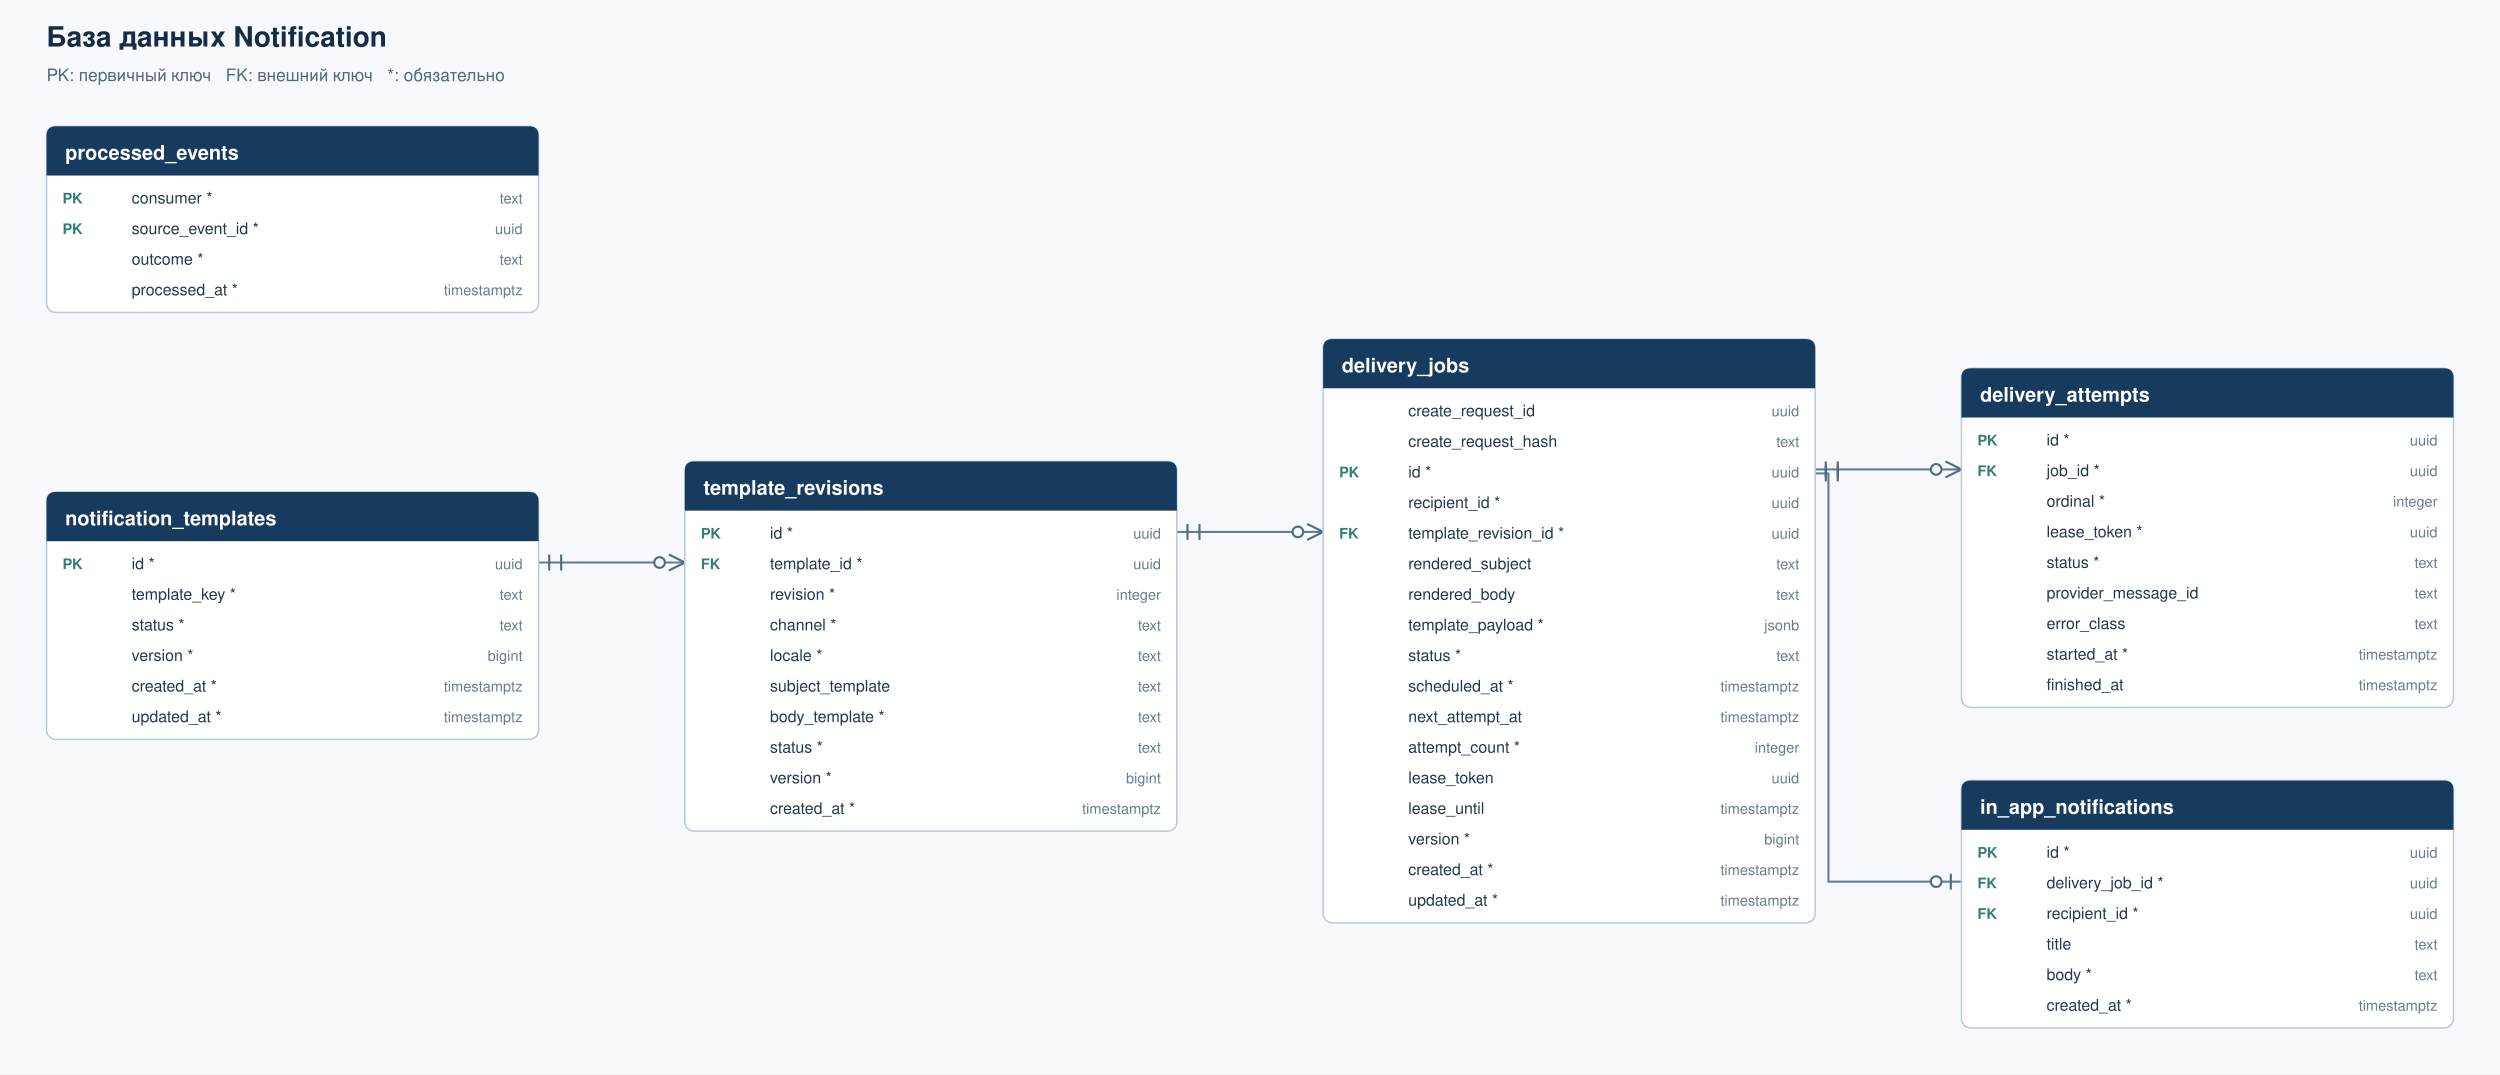
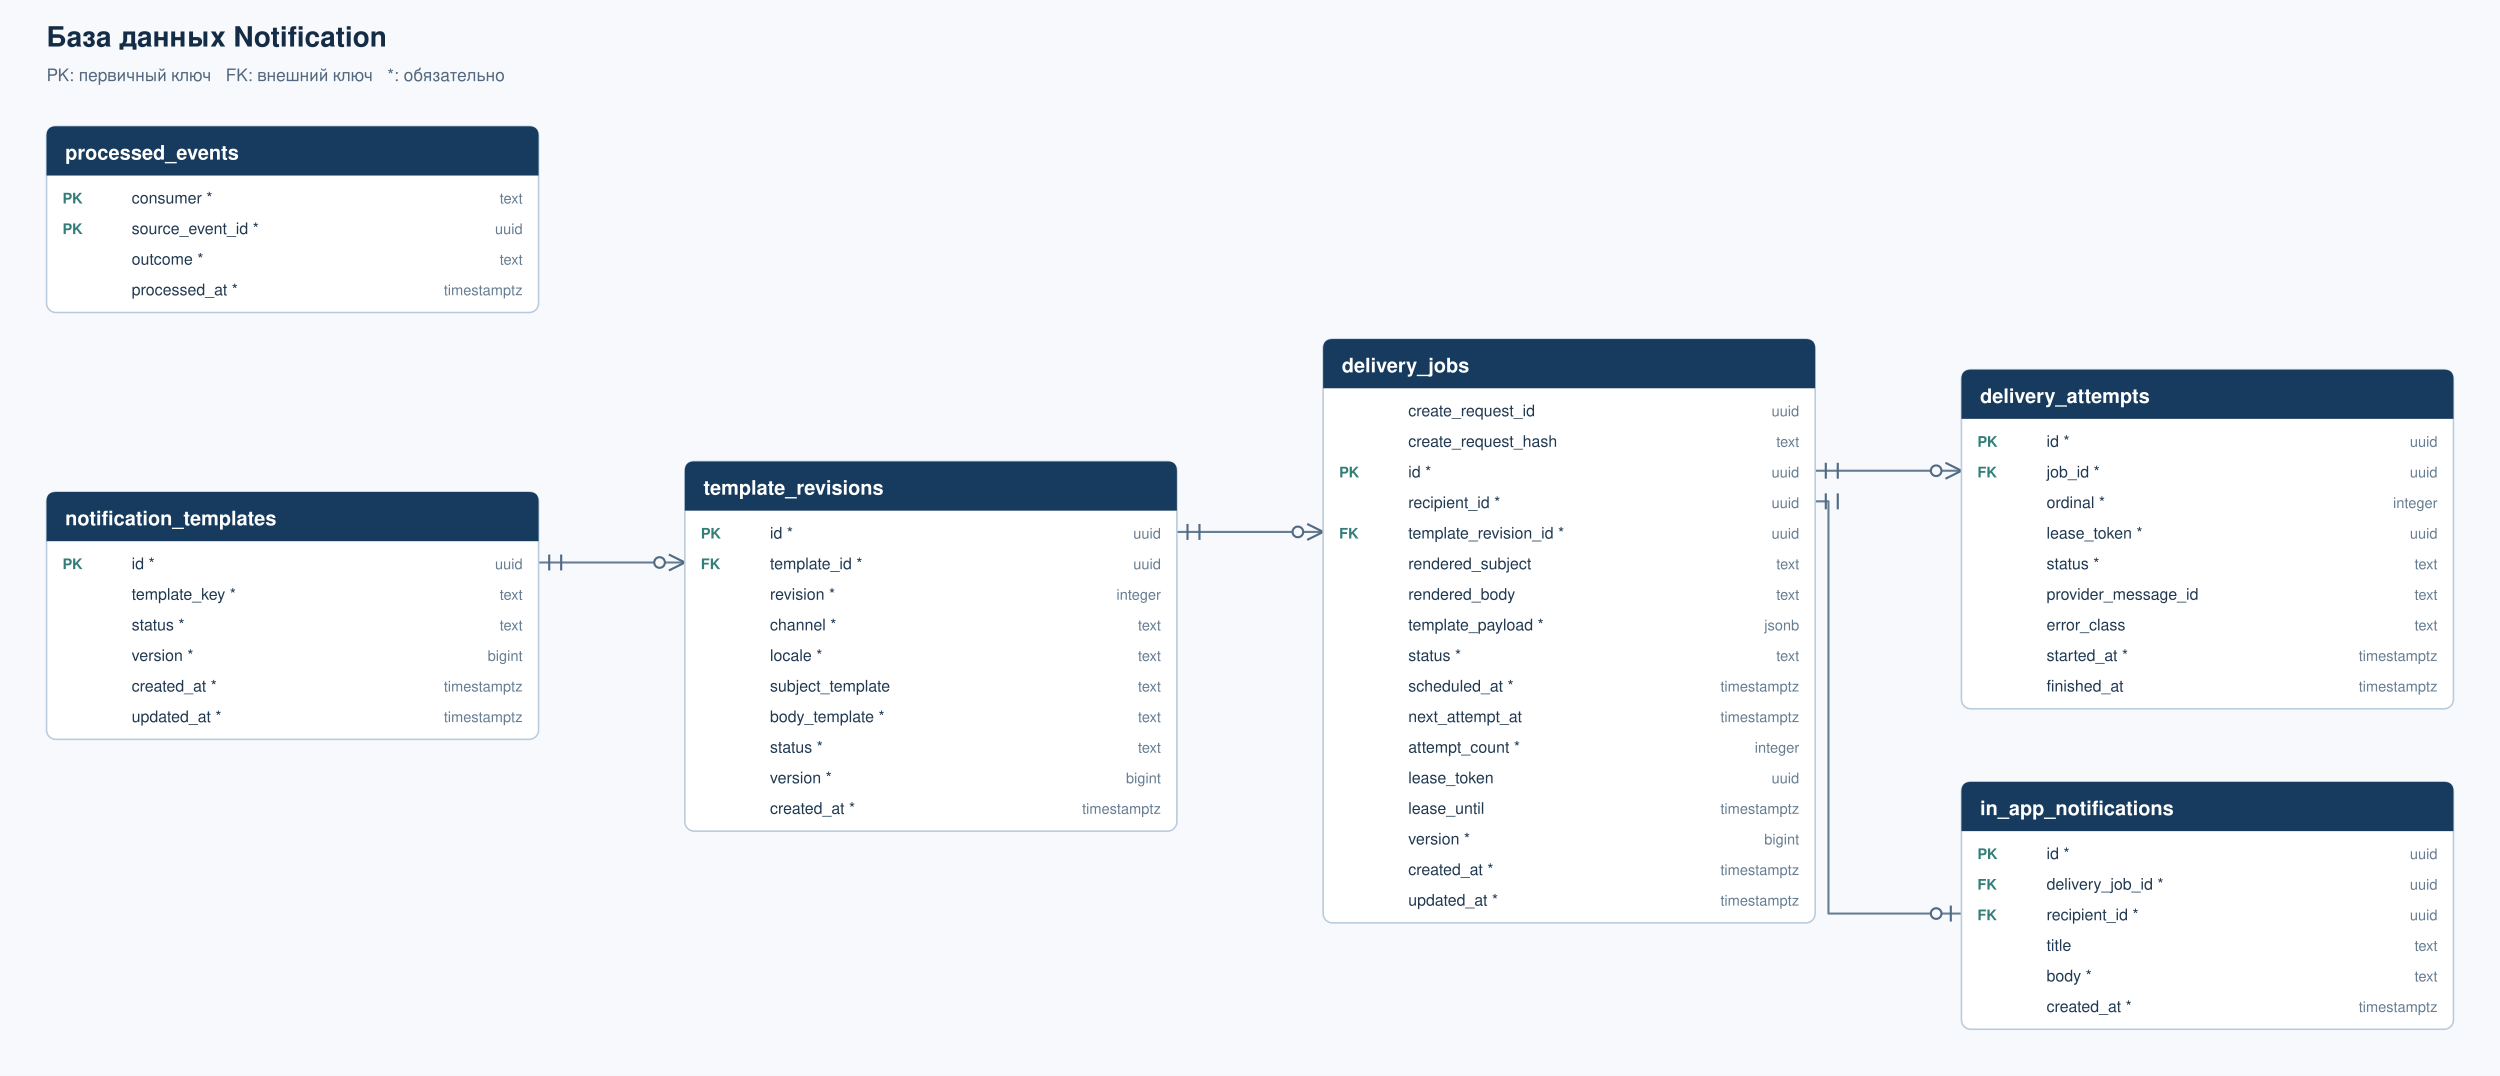
- <svg xmlns="http://www.w3.org/2000/svg" width="1880" height="808" viewBox="0 0 1880 808" role="img" aria-label="ERD notification">
+ <svg xmlns="http://www.w3.org/2000/svg" width="1880" height="809" viewBox="0 0 1880 809" role="img" aria-label="ERD notification">
  <rect width="100%" height="100%" fill="#f7f9fc" />
  <text x="35" y="35" font-family="Helvetica Neue,Helvetica,Arial,sans-serif" font-size="21" font-weight="600" fill="#142c46">База данных Notification</text>
  <text x="35" y="61" xml:space="preserve" font-family="Helvetica Neue,Helvetica,Arial,sans-serif" font-size="13" fill="#52687e">PK: первичный ключ   FK: внешний ключ   *: обязательно</text>
  <path data-ref="e0" data-parent="notification_templates" data-parent-field="id" data-child="template_revisions" data-child-field="template_id" d="M 405.0 423.0 L 515.0 423.0" fill="none" stroke="#657e96" stroke-width="1.6" stroke-linejoin="round" />
  <g fill="none" stroke="#516a82" stroke-width="1.6">
    <path d="M 413.0,417.0 L 413.0,429.0" />
    <path d="M 422.0,417.0 L 422.0,429.0" />
    <path d="M 515.0,423.0 L 503.0,417.0 M 515.0,423.0 L 503.0,429.0" />
    <circle cx="496.0" cy="423.0" r="4" fill="#f7f9fc" />
  </g>
  <path data-ref="e1" data-parent="template_revisions" data-parent-field="id" data-child="delivery_jobs" data-child-field="template_revision_id" d="M 885.0 400.0 L 995.0 400.0" fill="none" stroke="#657e96" stroke-width="1.6" stroke-linejoin="round" />
  <g fill="none" stroke="#516a82" stroke-width="1.6">
    <path d="M 893.0,394.0 L 893.0,406.0" />
    <path d="M 902.0,394.0 L 902.0,406.0" />
    <path d="M 995.0,400.0 L 983.0,394.0 M 995.0,400.0 L 983.0,406.0" />
    <circle cx="976.0" cy="400.0" r="4" fill="#f7f9fc" />
  </g>
-   <path data-ref="e2" data-parent="delivery_jobs" data-parent-field="id" data-child="delivery_attempts" data-child-field="job_id" d="M 1365.0 353.0 L 1475.0 353.0" fill="none" stroke="#657e96" stroke-width="1.6" stroke-linejoin="round" />
-   <g fill="none" stroke="#516a82" stroke-width="1.6">
-     <path d="M 1373.0,347.0 L 1373.0,359.0" />
-     <path d="M 1382.0,347.0 L 1382.0,359.0" />
-     <path d="M 1475.0,353.0 L 1463.0,347.0 M 1475.0,353.0 L 1463.0,359.0" />
-     <circle cx="1456.0" cy="353.0" r="4" fill="#f7f9fc" />
-   </g>
-   <path data-ref="e3" data-parent="delivery_jobs" data-parent-field="id" data-child="in_app_notifications" data-child-field="delivery_job_id" d="M 1365.0 356.0 L 1375.0 356.0 L 1375.0 663.0 L 1475.0 663.0" fill="none" stroke="#657e96" stroke-width="1.6" stroke-linejoin="round" />
-   <g fill="none" stroke="#516a82" stroke-width="1.6">
-     <path d="M 1373.0,350.0 L 1373.0,362.0" />
-     <path d="M 1382.0,350.0 L 1382.0,362.0" />
-     <path d="M 1467.0,669.0 L 1467.0,657.0" />
-     <circle cx="1456.0" cy="663.0" r="4" fill="#f7f9fc" />
+   <path data-ref="e2" data-parent="delivery_jobs" data-parent-field="id" data-child="delivery_attempts" data-child-field="job_id" d="M 1365.0 354.0 L 1475.0 354.0" fill="none" stroke="#657e96" stroke-width="1.6" stroke-linejoin="round" />
+   <g fill="none" stroke="#516a82" stroke-width="1.6">
+     <path d="M 1373.0,348.0 L 1373.0,360.0" />
+     <path d="M 1382.0,348.0 L 1382.0,360.0" />
+     <path d="M 1475.0,354.0 L 1463.0,348.0 M 1475.0,354.0 L 1463.0,360.0" />
+     <circle cx="1456.0" cy="354.0" r="4" fill="#f7f9fc" />
+   </g>
+   <path data-ref="e3" data-parent="delivery_jobs" data-parent-field="recipient_id" data-child="in_app_notifications" data-child-field="recipient_id" d="M 1365.0 377.0 L 1375.0 377.0 L 1375.0 687.0 L 1475.0 687.0" fill="none" stroke="#657e96" stroke-width="1.6" stroke-linejoin="round" />
+   <g fill="none" stroke="#516a82" stroke-width="1.6">
+     <path d="M 1373.0,371.0 L 1373.0,383.0" />
+     <path d="M 1382.0,371.0 L 1382.0,383.0" />
+     <path d="M 1467.0,693.0 L 1467.0,681.0" />
+     <circle cx="1456.0" cy="687.0" r="4" fill="#f7f9fc" />
  </g>
  <g data-table="notification_templates" transform="translate(35,370)">
    <rect width="370" height="186" rx="7" fill="#fff" stroke="#b9cbdc" stroke-width="1.2" />
    <path d="M 7 0 H 363 Q 370 0 370 7 V 37 H 0 V 7 Q 0 0 7 0" fill="#173b5e" />
    <text x="14" y="25" font-family="Helvetica Neue,Helvetica,Arial,sans-serif" font-size="15" font-weight="700" fill="#fff">notification_templates</text>
    <text x="12" y="58" font-family="Helvetica Neue,Helvetica,Arial,sans-serif" font-size="11" font-weight="700" fill="#337e78">PK</text>
    <text x="64" y="58" font-family="Helvetica Neue,Helvetica,Arial,sans-serif" font-size="12" fill="#203951">id *</text>
    <text x="358" y="58" text-anchor="end" font-family="Helvetica Neue,Helvetica,Arial,sans-serif" font-size="11" fill="#657c91">uuid</text>
    <text x="12" y="81" font-family="Helvetica Neue,Helvetica,Arial,sans-serif" font-size="11" font-weight="700" fill="#337e78" />
    <text x="64" y="81" font-family="Helvetica Neue,Helvetica,Arial,sans-serif" font-size="12" fill="#203951">template_key *</text>
    <text x="358" y="81" text-anchor="end" font-family="Helvetica Neue,Helvetica,Arial,sans-serif" font-size="11" fill="#657c91">text</text>
    <text x="12" y="104" font-family="Helvetica Neue,Helvetica,Arial,sans-serif" font-size="11" font-weight="700" fill="#337e78" />
    <text x="64" y="104" font-family="Helvetica Neue,Helvetica,Arial,sans-serif" font-size="12" fill="#203951">status *</text>
    <text x="358" y="104" text-anchor="end" font-family="Helvetica Neue,Helvetica,Arial,sans-serif" font-size="11" fill="#657c91">text</text>
    <text x="12" y="127" font-family="Helvetica Neue,Helvetica,Arial,sans-serif" font-size="11" font-weight="700" fill="#337e78" />
    <text x="64" y="127" font-family="Helvetica Neue,Helvetica,Arial,sans-serif" font-size="12" fill="#203951">version *</text>
    <text x="358" y="127" text-anchor="end" font-family="Helvetica Neue,Helvetica,Arial,sans-serif" font-size="11" fill="#657c91">bigint</text>
    <text x="12" y="150" font-family="Helvetica Neue,Helvetica,Arial,sans-serif" font-size="11" font-weight="700" fill="#337e78" />
    <text x="64" y="150" font-family="Helvetica Neue,Helvetica,Arial,sans-serif" font-size="12" fill="#203951">created_at *</text>
    <text x="358" y="150" text-anchor="end" font-family="Helvetica Neue,Helvetica,Arial,sans-serif" font-size="11" fill="#657c91">timestamptz</text>
    <text x="12" y="173" font-family="Helvetica Neue,Helvetica,Arial,sans-serif" font-size="11" font-weight="700" fill="#337e78" />
    <text x="64" y="173" font-family="Helvetica Neue,Helvetica,Arial,sans-serif" font-size="12" fill="#203951">updated_at *</text>
    <text x="358" y="173" text-anchor="end" font-family="Helvetica Neue,Helvetica,Arial,sans-serif" font-size="11" fill="#657c91">timestamptz</text>
  </g>
  <g data-table="template_revisions" transform="translate(515,347)">
    <rect width="370" height="278" rx="7" fill="#fff" stroke="#b9cbdc" stroke-width="1.2" />
    <path d="M 7 0 H 363 Q 370 0 370 7 V 37 H 0 V 7 Q 0 0 7 0" fill="#173b5e" />
    <text x="14" y="25" font-family="Helvetica Neue,Helvetica,Arial,sans-serif" font-size="15" font-weight="700" fill="#fff">template_revisions</text>
    <text x="12" y="58" font-family="Helvetica Neue,Helvetica,Arial,sans-serif" font-size="11" font-weight="700" fill="#337e78">PK</text>
    <text x="64" y="58" font-family="Helvetica Neue,Helvetica,Arial,sans-serif" font-size="12" fill="#203951">id *</text>
    <text x="358" y="58" text-anchor="end" font-family="Helvetica Neue,Helvetica,Arial,sans-serif" font-size="11" fill="#657c91">uuid</text>
    <text x="12" y="81" font-family="Helvetica Neue,Helvetica,Arial,sans-serif" font-size="11" font-weight="700" fill="#337e78">FK</text>
    <text x="64" y="81" font-family="Helvetica Neue,Helvetica,Arial,sans-serif" font-size="12" fill="#203951">template_id *</text>
    <text x="358" y="81" text-anchor="end" font-family="Helvetica Neue,Helvetica,Arial,sans-serif" font-size="11" fill="#657c91">uuid</text>
    <text x="12" y="104" font-family="Helvetica Neue,Helvetica,Arial,sans-serif" font-size="11" font-weight="700" fill="#337e78" />
    <text x="64" y="104" font-family="Helvetica Neue,Helvetica,Arial,sans-serif" font-size="12" fill="#203951">revision *</text>
    <text x="358" y="104" text-anchor="end" font-family="Helvetica Neue,Helvetica,Arial,sans-serif" font-size="11" fill="#657c91">integer</text>
    <text x="12" y="127" font-family="Helvetica Neue,Helvetica,Arial,sans-serif" font-size="11" font-weight="700" fill="#337e78" />
    <text x="64" y="127" font-family="Helvetica Neue,Helvetica,Arial,sans-serif" font-size="12" fill="#203951">channel *</text>
    <text x="358" y="127" text-anchor="end" font-family="Helvetica Neue,Helvetica,Arial,sans-serif" font-size="11" fill="#657c91">text</text>
    <text x="12" y="150" font-family="Helvetica Neue,Helvetica,Arial,sans-serif" font-size="11" font-weight="700" fill="#337e78" />
    <text x="64" y="150" font-family="Helvetica Neue,Helvetica,Arial,sans-serif" font-size="12" fill="#203951">locale *</text>
    <text x="358" y="150" text-anchor="end" font-family="Helvetica Neue,Helvetica,Arial,sans-serif" font-size="11" fill="#657c91">text</text>
    <text x="12" y="173" font-family="Helvetica Neue,Helvetica,Arial,sans-serif" font-size="11" font-weight="700" fill="#337e78" />
    <text x="64" y="173" font-family="Helvetica Neue,Helvetica,Arial,sans-serif" font-size="12" fill="#203951">subject_template</text>
    <text x="358" y="173" text-anchor="end" font-family="Helvetica Neue,Helvetica,Arial,sans-serif" font-size="11" fill="#657c91">text</text>
    <text x="12" y="196" font-family="Helvetica Neue,Helvetica,Arial,sans-serif" font-size="11" font-weight="700" fill="#337e78" />
    <text x="64" y="196" font-family="Helvetica Neue,Helvetica,Arial,sans-serif" font-size="12" fill="#203951">body_template *</text>
    <text x="358" y="196" text-anchor="end" font-family="Helvetica Neue,Helvetica,Arial,sans-serif" font-size="11" fill="#657c91">text</text>
    <text x="12" y="219" font-family="Helvetica Neue,Helvetica,Arial,sans-serif" font-size="11" font-weight="700" fill="#337e78" />
    <text x="64" y="219" font-family="Helvetica Neue,Helvetica,Arial,sans-serif" font-size="12" fill="#203951">status *</text>
    <text x="358" y="219" text-anchor="end" font-family="Helvetica Neue,Helvetica,Arial,sans-serif" font-size="11" fill="#657c91">text</text>
    <text x="12" y="242" font-family="Helvetica Neue,Helvetica,Arial,sans-serif" font-size="11" font-weight="700" fill="#337e78" />
    <text x="64" y="242" font-family="Helvetica Neue,Helvetica,Arial,sans-serif" font-size="12" fill="#203951">version *</text>
    <text x="358" y="242" text-anchor="end" font-family="Helvetica Neue,Helvetica,Arial,sans-serif" font-size="11" fill="#657c91">bigint</text>
    <text x="12" y="265" font-family="Helvetica Neue,Helvetica,Arial,sans-serif" font-size="11" font-weight="700" fill="#337e78" />
    <text x="64" y="265" font-family="Helvetica Neue,Helvetica,Arial,sans-serif" font-size="12" fill="#203951">created_at *</text>
    <text x="358" y="265" text-anchor="end" font-family="Helvetica Neue,Helvetica,Arial,sans-serif" font-size="11" fill="#657c91">timestamptz</text>
  </g>
  <g data-table="delivery_jobs" transform="translate(995,255)">
    <rect width="370" height="439" rx="7" fill="#fff" stroke="#b9cbdc" stroke-width="1.2" />
    <path d="M 7 0 H 363 Q 370 0 370 7 V 37 H 0 V 7 Q 0 0 7 0" fill="#173b5e" />
    <text x="14" y="25" font-family="Helvetica Neue,Helvetica,Arial,sans-serif" font-size="15" font-weight="700" fill="#fff">delivery_jobs</text>
    <text x="12" y="58" font-family="Helvetica Neue,Helvetica,Arial,sans-serif" font-size="11" font-weight="700" fill="#337e78" />
    <text x="64" y="58" font-family="Helvetica Neue,Helvetica,Arial,sans-serif" font-size="12" fill="#203951">create_request_id</text>
    <text x="358" y="58" text-anchor="end" font-family="Helvetica Neue,Helvetica,Arial,sans-serif" font-size="11" fill="#657c91">uuid</text>
    <text x="12" y="81" font-family="Helvetica Neue,Helvetica,Arial,sans-serif" font-size="11" font-weight="700" fill="#337e78" />
    <text x="64" y="81" font-family="Helvetica Neue,Helvetica,Arial,sans-serif" font-size="12" fill="#203951">create_request_hash</text>
    <text x="358" y="81" text-anchor="end" font-family="Helvetica Neue,Helvetica,Arial,sans-serif" font-size="11" fill="#657c91">text</text>
    <text x="12" y="104" font-family="Helvetica Neue,Helvetica,Arial,sans-serif" font-size="11" font-weight="700" fill="#337e78">PK</text>
    <text x="64" y="104" font-family="Helvetica Neue,Helvetica,Arial,sans-serif" font-size="12" fill="#203951">id *</text>
    <text x="358" y="104" text-anchor="end" font-family="Helvetica Neue,Helvetica,Arial,sans-serif" font-size="11" fill="#657c91">uuid</text>
    <text x="12" y="127" font-family="Helvetica Neue,Helvetica,Arial,sans-serif" font-size="11" font-weight="700" fill="#337e78" />
    <text x="64" y="127" font-family="Helvetica Neue,Helvetica,Arial,sans-serif" font-size="12" fill="#203951">recipient_id *</text>
    <text x="358" y="127" text-anchor="end" font-family="Helvetica Neue,Helvetica,Arial,sans-serif" font-size="11" fill="#657c91">uuid</text>
    <text x="12" y="150" font-family="Helvetica Neue,Helvetica,Arial,sans-serif" font-size="11" font-weight="700" fill="#337e78">FK</text>
    <text x="64" y="150" font-family="Helvetica Neue,Helvetica,Arial,sans-serif" font-size="12" fill="#203951">template_revision_id *</text>
    <text x="358" y="150" text-anchor="end" font-family="Helvetica Neue,Helvetica,Arial,sans-serif" font-size="11" fill="#657c91">uuid</text>
    <text x="12" y="173" font-family="Helvetica Neue,Helvetica,Arial,sans-serif" font-size="11" font-weight="700" fill="#337e78" />
    <text x="64" y="173" font-family="Helvetica Neue,Helvetica,Arial,sans-serif" font-size="12" fill="#203951">rendered_subject</text>
    <text x="358" y="173" text-anchor="end" font-family="Helvetica Neue,Helvetica,Arial,sans-serif" font-size="11" fill="#657c91">text</text>
    <text x="12" y="196" font-family="Helvetica Neue,Helvetica,Arial,sans-serif" font-size="11" font-weight="700" fill="#337e78" />
    <text x="64" y="196" font-family="Helvetica Neue,Helvetica,Arial,sans-serif" font-size="12" fill="#203951">rendered_body</text>
    <text x="358" y="196" text-anchor="end" font-family="Helvetica Neue,Helvetica,Arial,sans-serif" font-size="11" fill="#657c91">text</text>
    <text x="12" y="219" font-family="Helvetica Neue,Helvetica,Arial,sans-serif" font-size="11" font-weight="700" fill="#337e78" />
    <text x="64" y="219" font-family="Helvetica Neue,Helvetica,Arial,sans-serif" font-size="12" fill="#203951">template_payload *</text>
    <text x="358" y="219" text-anchor="end" font-family="Helvetica Neue,Helvetica,Arial,sans-serif" font-size="11" fill="#657c91">jsonb</text>
    <text x="12" y="242" font-family="Helvetica Neue,Helvetica,Arial,sans-serif" font-size="11" font-weight="700" fill="#337e78" />
    <text x="64" y="242" font-family="Helvetica Neue,Helvetica,Arial,sans-serif" font-size="12" fill="#203951">status *</text>
    <text x="358" y="242" text-anchor="end" font-family="Helvetica Neue,Helvetica,Arial,sans-serif" font-size="11" fill="#657c91">text</text>
    <text x="12" y="265" font-family="Helvetica Neue,Helvetica,Arial,sans-serif" font-size="11" font-weight="700" fill="#337e78" />
    <text x="64" y="265" font-family="Helvetica Neue,Helvetica,Arial,sans-serif" font-size="12" fill="#203951">scheduled_at *</text>
    <text x="358" y="265" text-anchor="end" font-family="Helvetica Neue,Helvetica,Arial,sans-serif" font-size="11" fill="#657c91">timestamptz</text>
    <text x="12" y="288" font-family="Helvetica Neue,Helvetica,Arial,sans-serif" font-size="11" font-weight="700" fill="#337e78" />
    <text x="64" y="288" font-family="Helvetica Neue,Helvetica,Arial,sans-serif" font-size="12" fill="#203951">next_attempt_at</text>
    <text x="358" y="288" text-anchor="end" font-family="Helvetica Neue,Helvetica,Arial,sans-serif" font-size="11" fill="#657c91">timestamptz</text>
    <text x="12" y="311" font-family="Helvetica Neue,Helvetica,Arial,sans-serif" font-size="11" font-weight="700" fill="#337e78" />
    <text x="64" y="311" font-family="Helvetica Neue,Helvetica,Arial,sans-serif" font-size="12" fill="#203951">attempt_count *</text>
    <text x="358" y="311" text-anchor="end" font-family="Helvetica Neue,Helvetica,Arial,sans-serif" font-size="11" fill="#657c91">integer</text>
    <text x="12" y="334" font-family="Helvetica Neue,Helvetica,Arial,sans-serif" font-size="11" font-weight="700" fill="#337e78" />
    <text x="64" y="334" font-family="Helvetica Neue,Helvetica,Arial,sans-serif" font-size="12" fill="#203951">lease_token</text>
    <text x="358" y="334" text-anchor="end" font-family="Helvetica Neue,Helvetica,Arial,sans-serif" font-size="11" fill="#657c91">uuid</text>
    <text x="12" y="357" font-family="Helvetica Neue,Helvetica,Arial,sans-serif" font-size="11" font-weight="700" fill="#337e78" />
    <text x="64" y="357" font-family="Helvetica Neue,Helvetica,Arial,sans-serif" font-size="12" fill="#203951">lease_until</text>
    <text x="358" y="357" text-anchor="end" font-family="Helvetica Neue,Helvetica,Arial,sans-serif" font-size="11" fill="#657c91">timestamptz</text>
    <text x="12" y="380" font-family="Helvetica Neue,Helvetica,Arial,sans-serif" font-size="11" font-weight="700" fill="#337e78" />
    <text x="64" y="380" font-family="Helvetica Neue,Helvetica,Arial,sans-serif" font-size="12" fill="#203951">version *</text>
    <text x="358" y="380" text-anchor="end" font-family="Helvetica Neue,Helvetica,Arial,sans-serif" font-size="11" fill="#657c91">bigint</text>
    <text x="12" y="403" font-family="Helvetica Neue,Helvetica,Arial,sans-serif" font-size="11" font-weight="700" fill="#337e78" />
    <text x="64" y="403" font-family="Helvetica Neue,Helvetica,Arial,sans-serif" font-size="12" fill="#203951">created_at *</text>
    <text x="358" y="403" text-anchor="end" font-family="Helvetica Neue,Helvetica,Arial,sans-serif" font-size="11" fill="#657c91">timestamptz</text>
    <text x="12" y="426" font-family="Helvetica Neue,Helvetica,Arial,sans-serif" font-size="11" font-weight="700" fill="#337e78" />
    <text x="64" y="426" font-family="Helvetica Neue,Helvetica,Arial,sans-serif" font-size="12" fill="#203951">updated_at *</text>
    <text x="358" y="426" text-anchor="end" font-family="Helvetica Neue,Helvetica,Arial,sans-serif" font-size="11" fill="#657c91">timestamptz</text>
  </g>
-   <g data-table="delivery_attempts" transform="translate(1475,277)">
+   <g data-table="delivery_attempts" transform="translate(1475,278)">
    <rect width="370" height="255" rx="7" fill="#fff" stroke="#b9cbdc" stroke-width="1.2" />
    <path d="M 7 0 H 363 Q 370 0 370 7 V 37 H 0 V 7 Q 0 0 7 0" fill="#173b5e" />
    <text x="14" y="25" font-family="Helvetica Neue,Helvetica,Arial,sans-serif" font-size="15" font-weight="700" fill="#fff">delivery_attempts</text>
    <text x="12" y="58" font-family="Helvetica Neue,Helvetica,Arial,sans-serif" font-size="11" font-weight="700" fill="#337e78">PK</text>
    <text x="64" y="58" font-family="Helvetica Neue,Helvetica,Arial,sans-serif" font-size="12" fill="#203951">id *</text>
    <text x="358" y="58" text-anchor="end" font-family="Helvetica Neue,Helvetica,Arial,sans-serif" font-size="11" fill="#657c91">uuid</text>
    <text x="12" y="81" font-family="Helvetica Neue,Helvetica,Arial,sans-serif" font-size="11" font-weight="700" fill="#337e78">FK</text>
    <text x="64" y="81" font-family="Helvetica Neue,Helvetica,Arial,sans-serif" font-size="12" fill="#203951">job_id *</text>
    <text x="358" y="81" text-anchor="end" font-family="Helvetica Neue,Helvetica,Arial,sans-serif" font-size="11" fill="#657c91">uuid</text>
    <text x="12" y="104" font-family="Helvetica Neue,Helvetica,Arial,sans-serif" font-size="11" font-weight="700" fill="#337e78" />
    <text x="64" y="104" font-family="Helvetica Neue,Helvetica,Arial,sans-serif" font-size="12" fill="#203951">ordinal *</text>
    <text x="358" y="104" text-anchor="end" font-family="Helvetica Neue,Helvetica,Arial,sans-serif" font-size="11" fill="#657c91">integer</text>
    <text x="12" y="127" font-family="Helvetica Neue,Helvetica,Arial,sans-serif" font-size="11" font-weight="700" fill="#337e78" />
    <text x="64" y="127" font-family="Helvetica Neue,Helvetica,Arial,sans-serif" font-size="12" fill="#203951">lease_token *</text>
    <text x="358" y="127" text-anchor="end" font-family="Helvetica Neue,Helvetica,Arial,sans-serif" font-size="11" fill="#657c91">uuid</text>
    <text x="12" y="150" font-family="Helvetica Neue,Helvetica,Arial,sans-serif" font-size="11" font-weight="700" fill="#337e78" />
    <text x="64" y="150" font-family="Helvetica Neue,Helvetica,Arial,sans-serif" font-size="12" fill="#203951">status *</text>
    <text x="358" y="150" text-anchor="end" font-family="Helvetica Neue,Helvetica,Arial,sans-serif" font-size="11" fill="#657c91">text</text>
    <text x="12" y="173" font-family="Helvetica Neue,Helvetica,Arial,sans-serif" font-size="11" font-weight="700" fill="#337e78" />
    <text x="64" y="173" font-family="Helvetica Neue,Helvetica,Arial,sans-serif" font-size="12" fill="#203951">provider_message_id</text>
    <text x="358" y="173" text-anchor="end" font-family="Helvetica Neue,Helvetica,Arial,sans-serif" font-size="11" fill="#657c91">text</text>
    <text x="12" y="196" font-family="Helvetica Neue,Helvetica,Arial,sans-serif" font-size="11" font-weight="700" fill="#337e78" />
    <text x="64" y="196" font-family="Helvetica Neue,Helvetica,Arial,sans-serif" font-size="12" fill="#203951">error_class</text>
    <text x="358" y="196" text-anchor="end" font-family="Helvetica Neue,Helvetica,Arial,sans-serif" font-size="11" fill="#657c91">text</text>
    <text x="12" y="219" font-family="Helvetica Neue,Helvetica,Arial,sans-serif" font-size="11" font-weight="700" fill="#337e78" />
    <text x="64" y="219" font-family="Helvetica Neue,Helvetica,Arial,sans-serif" font-size="12" fill="#203951">started_at *</text>
    <text x="358" y="219" text-anchor="end" font-family="Helvetica Neue,Helvetica,Arial,sans-serif" font-size="11" fill="#657c91">timestamptz</text>
    <text x="12" y="242" font-family="Helvetica Neue,Helvetica,Arial,sans-serif" font-size="11" font-weight="700" fill="#337e78" />
    <text x="64" y="242" font-family="Helvetica Neue,Helvetica,Arial,sans-serif" font-size="12" fill="#203951">finished_at</text>
    <text x="358" y="242" text-anchor="end" font-family="Helvetica Neue,Helvetica,Arial,sans-serif" font-size="11" fill="#657c91">timestamptz</text>
  </g>
-   <g data-table="in_app_notifications" transform="translate(1475,587)">
+   <g data-table="in_app_notifications" transform="translate(1475,588)">
    <rect width="370" height="186" rx="7" fill="#fff" stroke="#b9cbdc" stroke-width="1.2" />
    <path d="M 7 0 H 363 Q 370 0 370 7 V 37 H 0 V 7 Q 0 0 7 0" fill="#173b5e" />
    <text x="14" y="25" font-family="Helvetica Neue,Helvetica,Arial,sans-serif" font-size="15" font-weight="700" fill="#fff">in_app_notifications</text>
    <text x="12" y="58" font-family="Helvetica Neue,Helvetica,Arial,sans-serif" font-size="11" font-weight="700" fill="#337e78">PK</text>
    <text x="64" y="58" font-family="Helvetica Neue,Helvetica,Arial,sans-serif" font-size="12" fill="#203951">id *</text>
    <text x="358" y="58" text-anchor="end" font-family="Helvetica Neue,Helvetica,Arial,sans-serif" font-size="11" fill="#657c91">uuid</text>
    <text x="12" y="81" font-family="Helvetica Neue,Helvetica,Arial,sans-serif" font-size="11" font-weight="700" fill="#337e78">FK</text>
    <text x="64" y="81" font-family="Helvetica Neue,Helvetica,Arial,sans-serif" font-size="12" fill="#203951">delivery_job_id *</text>
    <text x="358" y="81" text-anchor="end" font-family="Helvetica Neue,Helvetica,Arial,sans-serif" font-size="11" fill="#657c91">uuid</text>
    <text x="12" y="104" font-family="Helvetica Neue,Helvetica,Arial,sans-serif" font-size="11" font-weight="700" fill="#337e78">FK</text>
    <text x="64" y="104" font-family="Helvetica Neue,Helvetica,Arial,sans-serif" font-size="12" fill="#203951">recipient_id *</text>
    <text x="358" y="104" text-anchor="end" font-family="Helvetica Neue,Helvetica,Arial,sans-serif" font-size="11" fill="#657c91">uuid</text>
    <text x="12" y="127" font-family="Helvetica Neue,Helvetica,Arial,sans-serif" font-size="11" font-weight="700" fill="#337e78" />
    <text x="64" y="127" font-family="Helvetica Neue,Helvetica,Arial,sans-serif" font-size="12" fill="#203951">title</text>
    <text x="358" y="127" text-anchor="end" font-family="Helvetica Neue,Helvetica,Arial,sans-serif" font-size="11" fill="#657c91">text</text>
    <text x="12" y="150" font-family="Helvetica Neue,Helvetica,Arial,sans-serif" font-size="11" font-weight="700" fill="#337e78" />
    <text x="64" y="150" font-family="Helvetica Neue,Helvetica,Arial,sans-serif" font-size="12" fill="#203951">body *</text>
    <text x="358" y="150" text-anchor="end" font-family="Helvetica Neue,Helvetica,Arial,sans-serif" font-size="11" fill="#657c91">text</text>
    <text x="12" y="173" font-family="Helvetica Neue,Helvetica,Arial,sans-serif" font-size="11" font-weight="700" fill="#337e78" />
    <text x="64" y="173" font-family="Helvetica Neue,Helvetica,Arial,sans-serif" font-size="12" fill="#203951">created_at *</text>
    <text x="358" y="173" text-anchor="end" font-family="Helvetica Neue,Helvetica,Arial,sans-serif" font-size="11" fill="#657c91">timestamptz</text>
  </g>
  <g data-table="processed_events" transform="translate(35,95)">
    <rect width="370" height="140" rx="7" fill="#fff" stroke="#b9cbdc" stroke-width="1.2" />
    <path d="M 7 0 H 363 Q 370 0 370 7 V 37 H 0 V 7 Q 0 0 7 0" fill="#173b5e" />
    <text x="14" y="25" font-family="Helvetica Neue,Helvetica,Arial,sans-serif" font-size="15" font-weight="700" fill="#fff">processed_events</text>
    <text x="12" y="58" font-family="Helvetica Neue,Helvetica,Arial,sans-serif" font-size="11" font-weight="700" fill="#337e78">PK</text>
    <text x="64" y="58" font-family="Helvetica Neue,Helvetica,Arial,sans-serif" font-size="12" fill="#203951">consumer *</text>
    <text x="358" y="58" text-anchor="end" font-family="Helvetica Neue,Helvetica,Arial,sans-serif" font-size="11" fill="#657c91">text</text>
    <text x="12" y="81" font-family="Helvetica Neue,Helvetica,Arial,sans-serif" font-size="11" font-weight="700" fill="#337e78">PK</text>
    <text x="64" y="81" font-family="Helvetica Neue,Helvetica,Arial,sans-serif" font-size="12" fill="#203951">source_event_id *</text>
    <text x="358" y="81" text-anchor="end" font-family="Helvetica Neue,Helvetica,Arial,sans-serif" font-size="11" fill="#657c91">uuid</text>
    <text x="12" y="104" font-family="Helvetica Neue,Helvetica,Arial,sans-serif" font-size="11" font-weight="700" fill="#337e78" />
    <text x="64" y="104" font-family="Helvetica Neue,Helvetica,Arial,sans-serif" font-size="12" fill="#203951">outcome *</text>
    <text x="358" y="104" text-anchor="end" font-family="Helvetica Neue,Helvetica,Arial,sans-serif" font-size="11" fill="#657c91">text</text>
    <text x="12" y="127" font-family="Helvetica Neue,Helvetica,Arial,sans-serif" font-size="11" font-weight="700" fill="#337e78" />
    <text x="64" y="127" font-family="Helvetica Neue,Helvetica,Arial,sans-serif" font-size="12" fill="#203951">processed_at *</text>
    <text x="358" y="127" text-anchor="end" font-family="Helvetica Neue,Helvetica,Arial,sans-serif" font-size="11" fill="#657c91">timestamptz</text>
  </g>
</svg>
